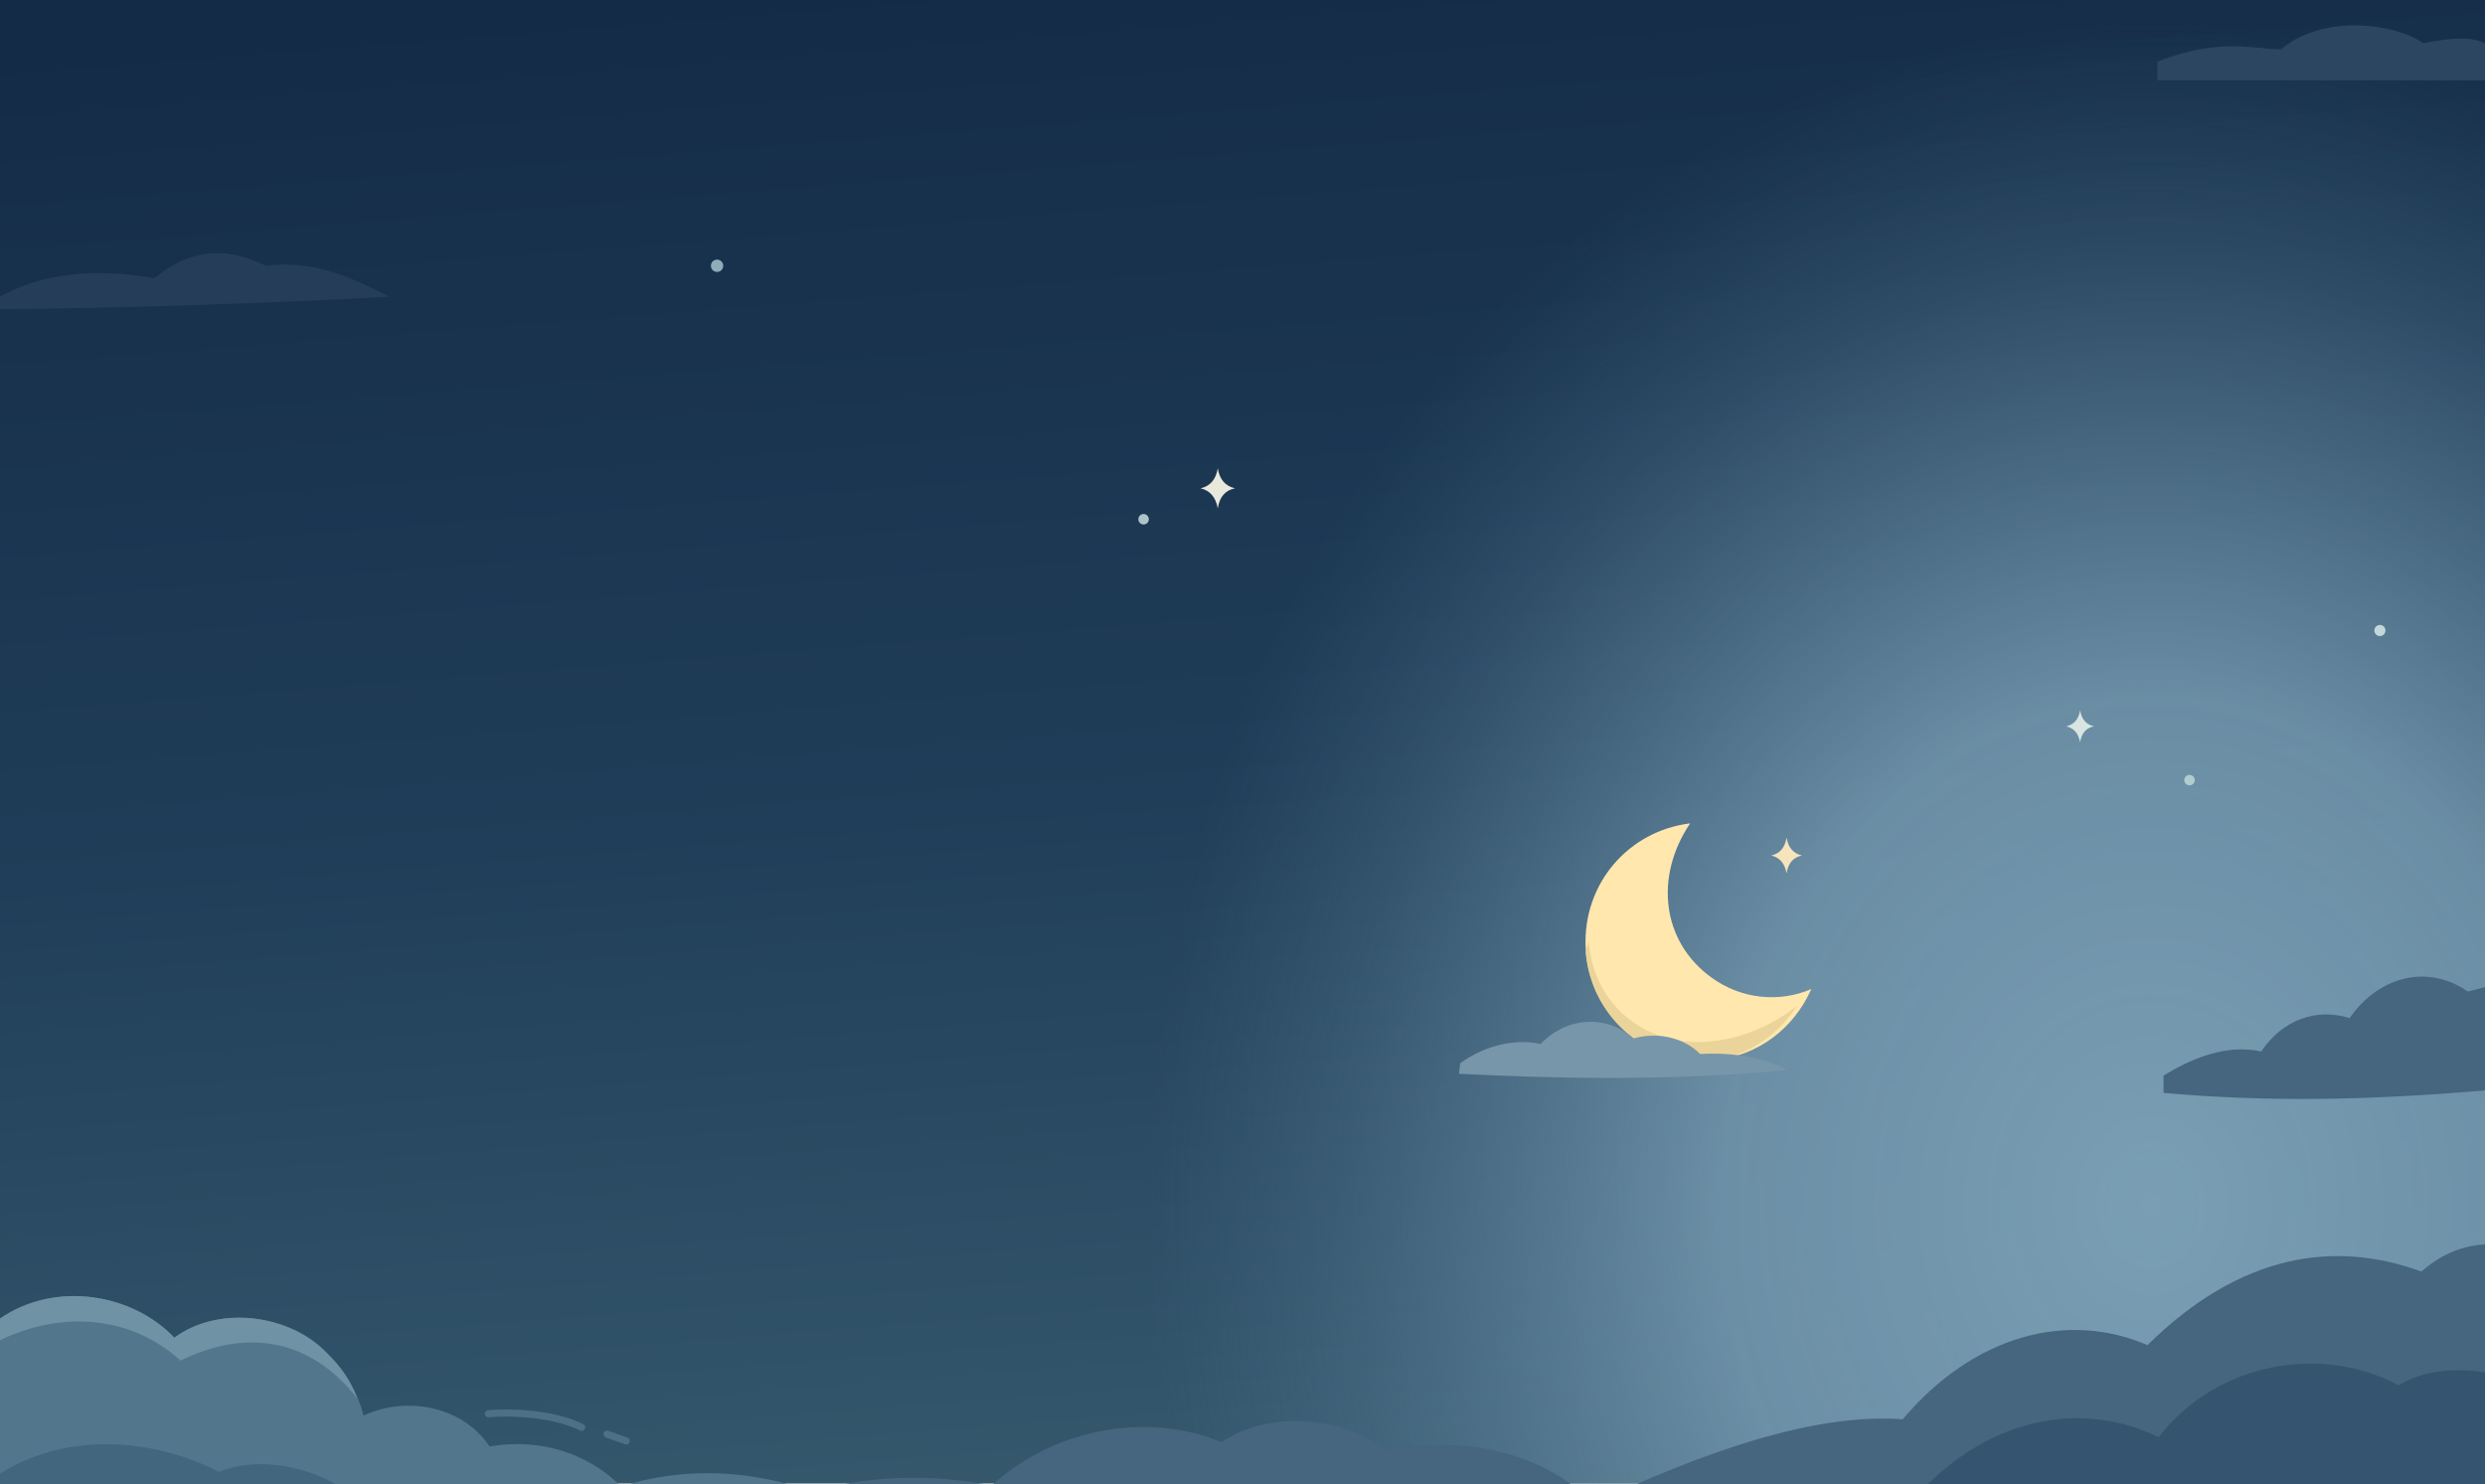
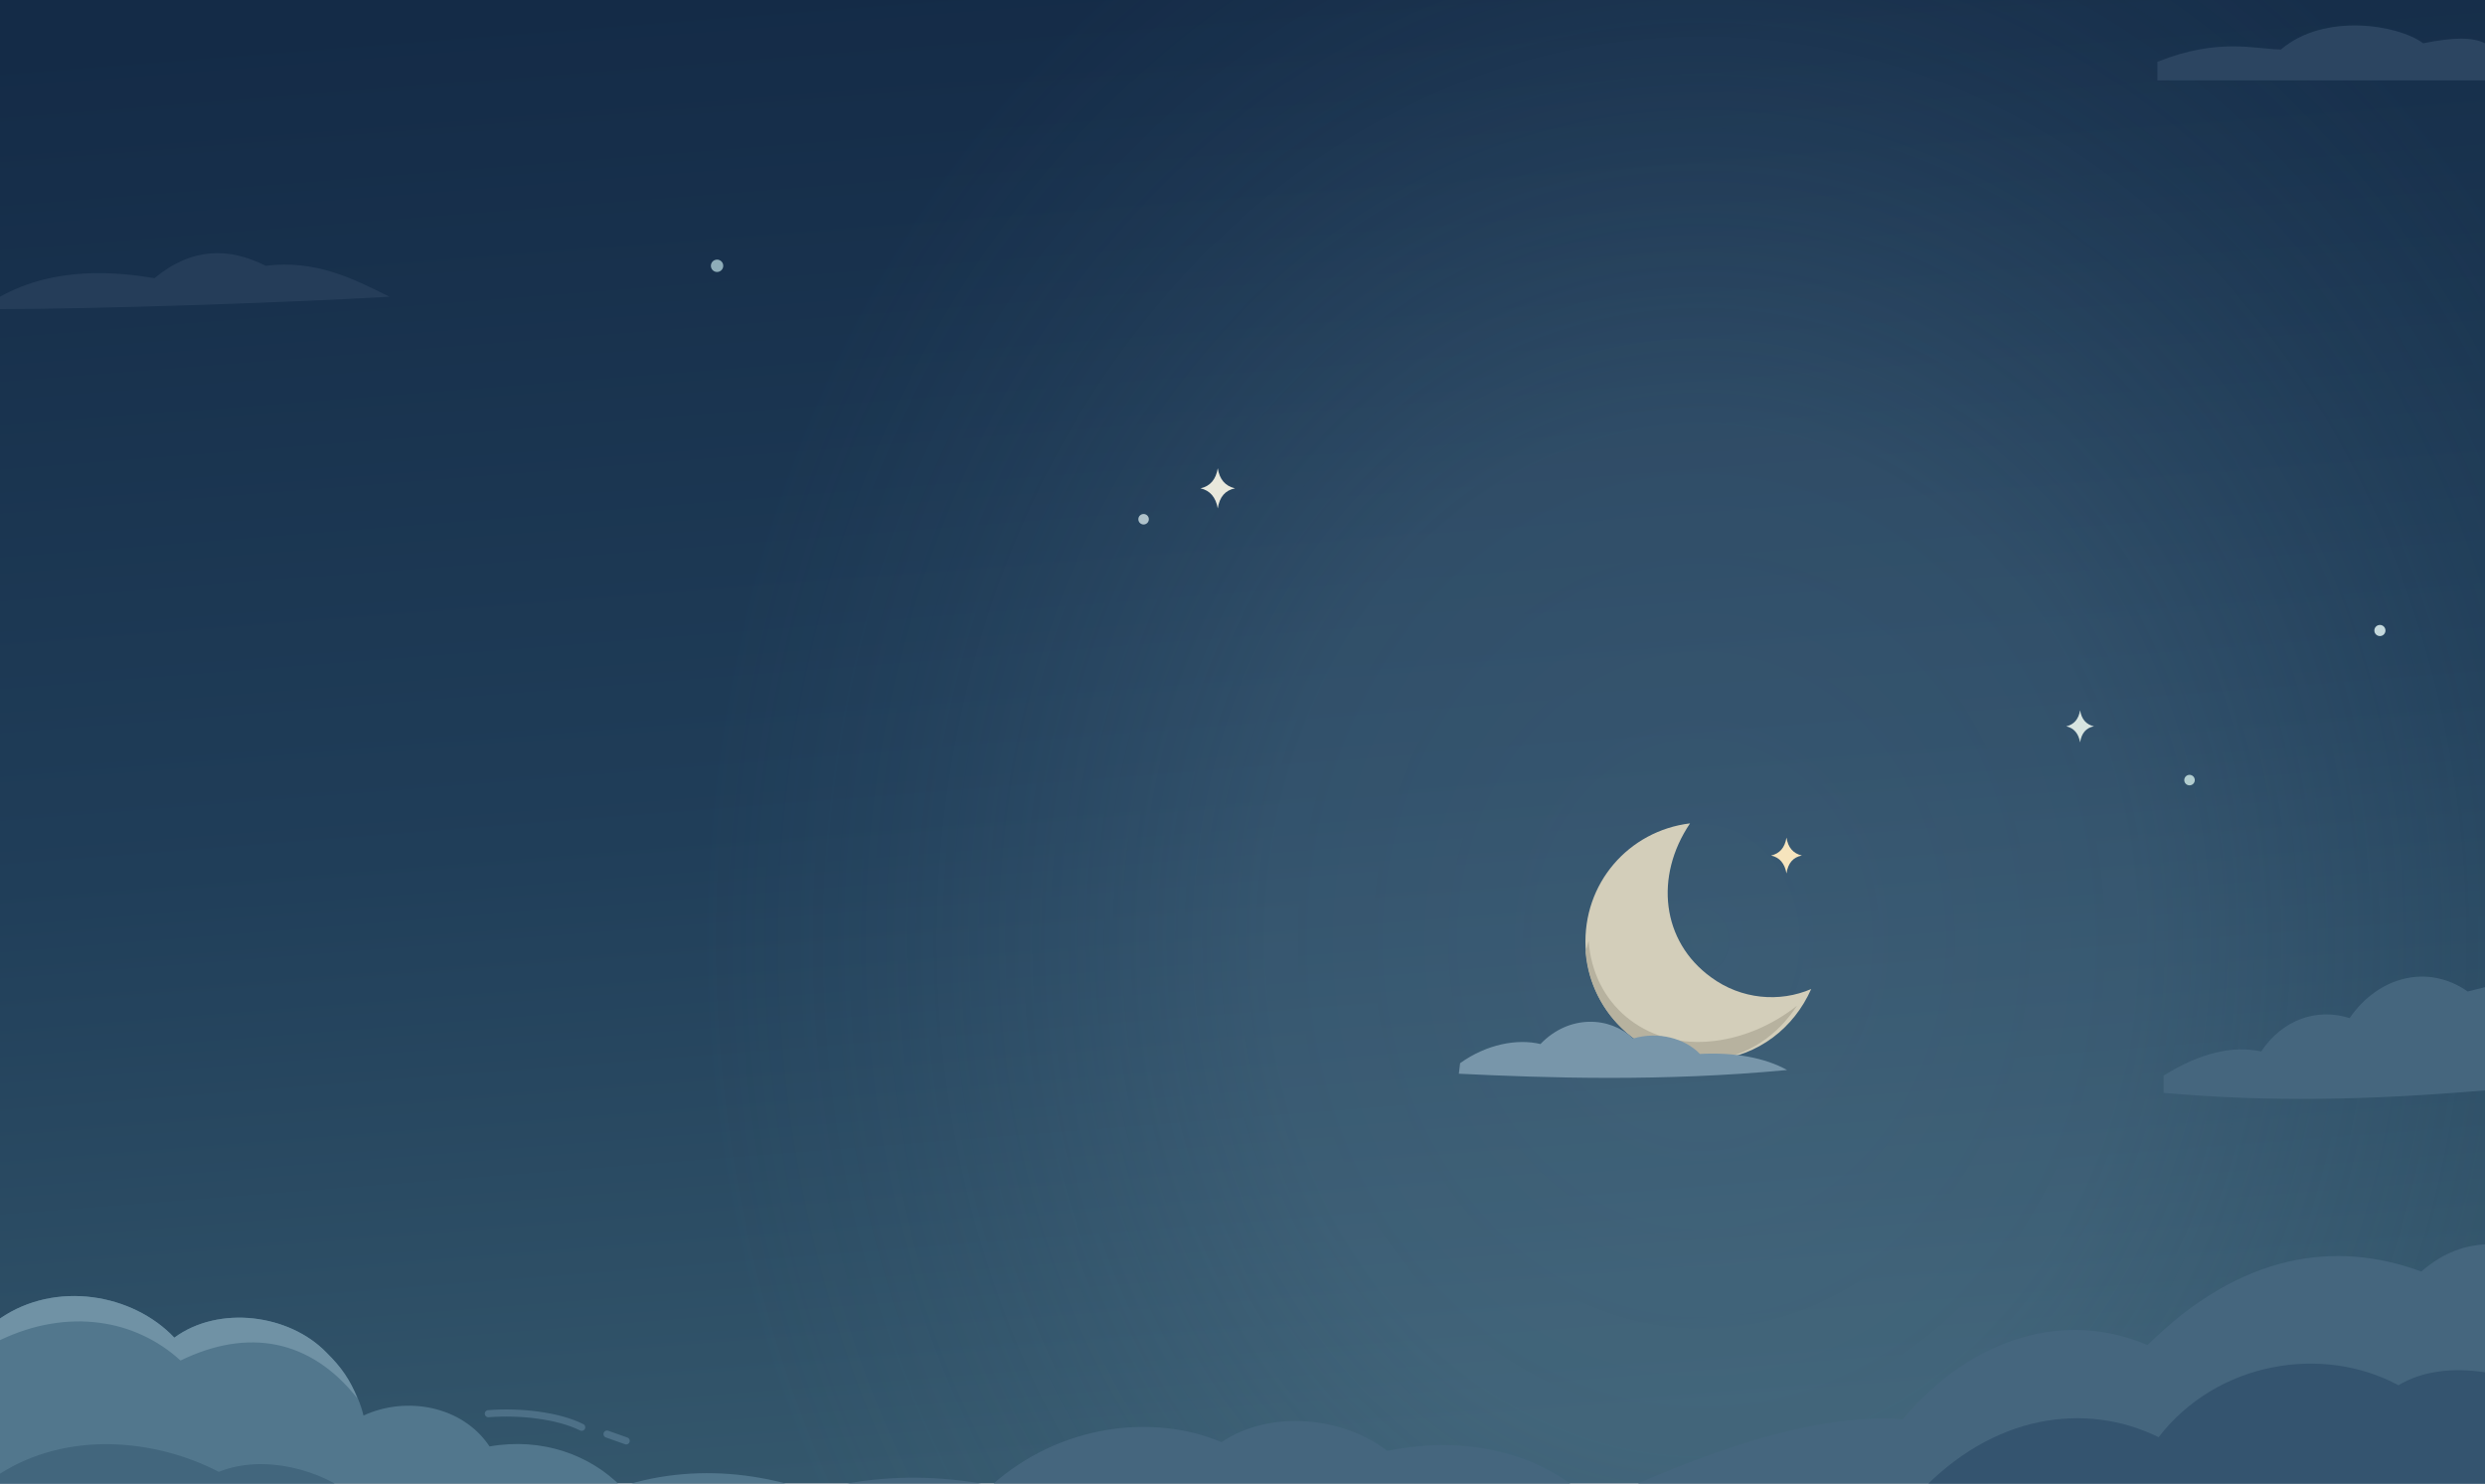
<svg xmlns="http://www.w3.org/2000/svg" width="402" height="240" viewBox="0 0 402 240" fill="none">
-   <g transform="translate(0.000 0.000) scale(1 1) translate(-0.0 -0.0)">
-     <g id="L016641614">
-       <path id="L097526574" d="M402 0H0V240H402V0Z" fill="url(#L08309029)" />
-       <path id="L063311408" d="M402 0H0V240H402V0Z" fill="url(#L090005683)" />
-     </g>
-     <defs>
-       <linearGradient id="L08309029" x1="109" y1="-2.29167e-07" x2="127.685" y2="239.557" gradientUnits="userSpaceOnUse">
-         <stop stop-color="#142B47" />
-         <stop offset="0.56" stop-color="#203E59" />
-         <stop offset="1" stop-color="#34576C" />
-       </linearGradient>
-       <radialGradient id="L090005683" cx="0" cy="0" r="1" gradientUnits="userSpaceOnUse" gradientTransform="translate(347 195.6) scale(161 193.2)">
-         <stop stop-color="#7A9FB4" />
-         <stop offset="0.43" stop-color="#7195AB" stop-opacity="0.91" />
-         <stop offset="0.8" stop-color="#668BA4" stop-opacity="0.26" />
-         <stop offset="1" stop-color="#577F98" stop-opacity="0" />
-       </radialGradient>
-     </defs>
-   </g>
-   <g transform="translate(0.000 4.104) scale(1 1.000138) translate(-0.0 -0.0)">
-     <g id="L19610890">
-       <path id="L184599818" d="M0 43.885C9 38.885 19 39.885 25 40.885C31 35.885 37 35.885 43 38.885C51 37.885 57 40.885 63 43.885C46 44.885 15 45.885 0 45.885V43.885Z" fill="#253D59" />
-       <path id="L19459292" d="M349 5.885C359 1.885 365 3.885 369 3.885C376 -2.115 388 -0.115 392 2.885C397 1.885 400 1.885 402 2.885V8.885H349V5.885Z" fill="#2C4561" />
-       <path id="L168198141" d="M197 71.635C197.28 73.435 198.21 74.519 199.79 74.885C198.21 75.192 197.28 76.275 197 78.135C196.673 76.315 195.743 75.232 194.21 74.885C195.77 74.539 196.7 73.455 197 71.635Z" fill="#E8E8DC" />
-       <path id="L1489812" d="M185 80.735C185.469 80.735 185.85 80.355 185.85 79.885C185.85 79.416 185.469 79.035 185 79.035C184.531 79.035 184.15 79.416 184.15 79.885C184.15 80.355 184.531 80.735 185 80.735Z" fill="#AFC2CA" />
-       <path id="L119298661" d="M116 39.885C116.552 39.885 117 39.438 117 38.885C117 38.333 116.552 37.885 116 37.885C115.448 37.885 115 38.333 115 38.885C115 39.438 115.448 39.885 116 39.885Z" fill="#8EADB9" />
-       <path id="L123427763" d="M385 98.785C385.497 98.785 385.9 98.382 385.9 97.885C385.9 97.388 385.497 96.985 385 96.985C384.503 96.985 384.1 97.388 384.1 97.885C384.1 98.382 384.503 98.785 385 98.785Z" fill="#C4D8DC" />
-       <path id="L170552520" d="M336.5 110.785C336.727 112.225 337.473 113.092 338.74 113.385C337.473 113.625 336.727 114.492 336.5 115.985C336.24 114.532 335.493 113.665 334.26 113.385C335.507 113.105 336.253 112.239 336.5 110.785Z" fill="#D8E5E1" />
-       <path id="L161901874" d="M354.2 122.935C354.669 122.935 355.05 122.555 355.05 122.085C355.05 121.616 354.669 121.235 354.2 121.235C353.731 121.235 353.35 121.616 353.35 122.085C353.35 122.555 353.731 122.935 354.2 122.935Z" fill="#B2CDCF" />
+   <g clip-path="url(#clip0_110_466)">
+     <g clip-path="url(#clip1_110_466)">
+       <path d="M402 0H0V240H402V0Z" fill="url(#paint0_linear_110_466)" />
+       <path opacity="0.25" d="M402 0H0V240H402V0Z" fill="url(#paint1_radial_110_466)" />
+       <path d="M0 48C9 43 19 44 25 45C31 40 37 40 43 43C51 42 57 45 63 48C46 49 15 50 0 50V48Z" fill="#253D59" />
+       <path d="M349 10C359 6 365 8 369 8C376 2 388 4 392 7C397 6 400 6 402 7V13H349V10Z" fill="#2C4561" />
+       <path d="M197 75.75C197.28 77.55 198.21 78.633 199.79 79C198.21 79.307 197.28 80.39 197 82.25C196.673 80.43 195.743 79.347 194.21 79C195.77 78.653 196.7 77.57 197 75.75Z" fill="#E8E8DC" />
+       <path d="M185 84.85C185.469 84.85 185.85 84.469 185.85 84C185.85 83.531 185.469 83.15 185 83.15C184.531 83.15 184.15 83.531 184.15 84C184.15 84.469 184.531 84.85 185 84.85Z" fill="#AFC2CA" />
+       <path d="M116 44C116.552 44 117 43.552 117 43C117 42.448 116.552 42 116 42C115.448 42 115 42.448 115 43C115 43.552 115.448 44 116 44Z" fill="#8EADB9" />
+       <path d="M385 102.9C385.497 102.9 385.9 102.497 385.9 102C385.9 101.503 385.497 101.1 385 101.1C384.503 101.1 384.1 101.503 384.1 102C384.1 102.497 384.503 102.9 385 102.9Z" fill="#C4D8DC" />
+       <path d="M336.5 114.9C336.727 116.34 337.473 117.207 338.74 117.5C337.473 117.74 336.727 118.607 336.5 120.1C336.24 118.647 335.493 117.78 334.26 117.5C335.507 117.22 336.253 116.353 336.5 114.9Z" fill="#D8E5E1" />
+       <path d="M354.2 127.05C354.669 127.05 355.05 126.67 355.05 126.2C355.05 125.731 354.669 125.35 354.2 125.35C353.731 125.35 353.35 125.731 353.35 126.2C353.35 126.67 353.731 127.05 354.2 127.05Z" fill="#B2CDCF" />
+       <path d="M273.4 133.2C263.5 134.4 256 142.9 256.5 153.3C257 164.2 266.4 172.6 277.2 171.5C284.5 170.8 290.2 166.3 293 160C287.9 162.2 281.7 161.7 276.8 158.1C268.8 152.3 267.6 141.8 273.4 133.2Z" fill="#D3CEBA" />
+       <path d="M257 152.2C257.7 162.5 266.1 169.3 276.3 168.5C281.7 168.1 286.8 165.8 290.7 162.7C287.5 167.6 282.8 170.7 277.2 171.5C266.4 172.6 257.3 164.3 256.5 154L257 152.2Z" fill="#B7B29F" />
+       <path d="M289 135.5C289.253 137.107 290.083 138.073 291.49 138.4C290.077 138.673 289.247 139.64 289 141.3C288.713 139.673 287.883 138.707 286.51 138.4C287.903 138.093 288.733 137.127 289 135.5Z" fill="#F6E4BD" />
+       <path d="M236.2 172C240.5 168.9 245.5 168 249.2 168.9C253.8 164.1 260.4 164.4 264.2 168C268.3 166.8 272.6 168 275 170.5C280.5 170.2 285.5 171.1 289.1 173.1C269.1 175 250.2 174.4 236 173.7L236.2 172Z" fill="#7896AA" />
+       <path d="M350 174C356 170.3 361.2 169.1 365.8 170.1C369.2 165 374.7 163 380.1 164.7C384.8 157.9 392.8 155.9 399.2 160.4L402 159.7V176.4C383 178 367 178.3 350 176.8V174Z" fill="#45667E" />
+       <path d="M113 250C130 238.4 147 237.7 160.4 240.3C171.3 230.5 186.4 228.6 197.6 233.3C205.7 227.9 217.4 229.3 224.4 234.7C238.6 231.9 250.1 235.7 257.9 243.2C275.1 235.1 293.4 228.5 307.8 229.6C319.3 216 334.4 212 347.4 217.6C362.5 202.7 377.8 200.6 391.7 205.7C395.5 202.4 399 201.5 402 201.3V250H113Z" fill="#45667E" />
+       <path d="M0 213.3C9 207.1 21.5 209.3 28.2 216.4C35.4 211.1 46.8 212.6 52.8 218.8C56 222.1 58 225.6 58.8 229C65.7 225.8 74.8 227.4 79.2 234C87.7 232.5 95.5 235.4 100.5 240.5C113.5 236.2 128.2 238.6 138.7 244.8C153 241.4 170.2 243.8 180.2 250H0V213.3Z" fill="#52778D" />
+       <path d="M0 213.3C9 207.1 21.5 209.3 28.2 216.4C35.4 211.1 46.8 212.6 52.8 218.8C55.2 221.1 56.7 223.3 57.8 226.2C50.2 216.6 40.1 214.8 29.2 220.1C22 213.5 11.1 211.5 0 216.8V213.3Z" fill="#7092A5" />
+       <path d="M0 238.4C10.9 231.5 24.9 232.7 35.4 238.1C42.6 235.2 52.2 237.7 57.6 242.4C71.6 238.9 87.8 242.3 97.7 247.2C115.6 244.5 139.1 247.5 149.4 250H0V238.4Z" fill="#42667D" />
+       <path d="M263 250C277.8 241.3 297.7 238.4 310.4 241.6C322.3 228.8 337.4 226.7 349.2 232.5C358.7 220.2 375.8 217.5 388 224.1C391.8 221.8 396.7 221.2 402 222V250H263Z" fill="#34546F" />
+       <path d="M79 228.7C84.2 228.3 90.3 229 94.1 230.9M98.2 232L101.3 233.1" stroke-width="1.15" stroke-linecap="round" stroke-linejoin="round" stroke="#4D7087" />
    </g>
  </g>
-   <g transform="translate(236.014 133.200) scale(1.000063 1.000221) translate(-0.0 -0.0)">
-     <g id="L223928259">
-       <path id="L288373585" d="M37.4 0C27.5 1.2 20 9.7 20.5 20.1C21 31 30.4 39.4 41.2 38.3C48.5 37.6 54.2 33.1 57 26.8C51.9 29 45.7 28.5 40.8 24.9C32.8 19.1 31.6 8.6 37.4 0Z" fill="#FFE7AE" />
-       <path id="L283532992" d="M21 19C21.7 29.3 30.1 36.1 40.3 35.3C45.7 34.9 50.8 32.6 54.7 29.5C51.5 34.4 46.8 37.5 41.2 38.3C30.4 39.4 21.3 31.1 20.5 20.8L21 19Z" fill="#EBD49A" />
-       <path id="L210865722" d="M53 2.3C53.253 3.907 54.083 4.874 55.49 5.2C54.077 5.474 53.247 6.44 53 8.1C52.713 6.474 51.883 5.507 50.51 5.2C51.903 4.894 52.733 3.927 53 2.3Z" fill="#F6E4BD" />
-       <path id="L296713961" d="M0.2 38.8C4.5 35.7 9.5 34.8 13.2 35.7C17.8 30.9 24.4 31.2 28.2 34.8C32.3 33.6 36.6 34.8 39 37.3C44.5 37 49.5 37.9 53.1 39.9C33.1 41.8 14.2 41.2 0 40.5L0.2 38.8Z" fill="#7896AA" />
-     </g>
-   </g>
-   <g transform="translate(0.000 157.992) scale(1 1.000038) translate(-0.0 -0.0)">
-     <g id="L386873982">
-       <path id="L387143128" d="M350 16.012C356 12.312 361.2 11.112 365.8 12.112C369.2 7.012 374.7 5.012 380.1 6.712C384.8 -0.088 392.8 -2.088 399.2 2.412L402 1.712V18.412C383 20.012 367 20.312 350 18.812V16.012Z" fill="#45667E" />
-       <path id="L378860337" d="M113 92.012C130 80.412 147 79.712 160.4 82.312C171.3 72.512 186.4 70.612 197.6 75.312C205.7 69.912 217.4 71.312 224.4 76.712C238.6 73.912 250.1 77.712 257.9 85.212C275.1 77.112 293.4 70.512 307.8 71.612C319.3 58.012 334.4 54.012 347.4 59.612C362.5 44.712 377.8 42.612 391.7 47.712C395.5 44.412 399 43.512 402 43.312V92.012H113Z" fill="#45667E" />
-       <path id="L354191978" d="M0 55.312C9 49.112 21.5 51.312 28.2 58.412C35.4 53.112 46.8 54.612 52.8 60.812C56 64.112 58 67.612 58.8 71.012C65.7 67.812 74.8 69.412 79.2 76.012C87.7 74.512 95.5 77.412 100.5 82.512C113.5 78.212 128.2 80.612 138.7 86.812C153 83.412 170.2 85.812 180.2 92.012H0V55.312Z" fill="#52778D" />
-       <path id="L334630140" d="M0 55.312C9 49.112 21.5 51.312 28.2 58.412C35.4 53.112 46.8 54.612 52.8 60.812C55.2 63.112 56.7 65.312 57.8 68.212C50.2 58.612 40.1 56.812 29.2 62.112C22 55.512 11.1 53.512 0 58.812V55.312Z" fill="#7092A5" />
-       <path id="L375116556" d="M0 80.412C10.9 73.512 24.9 74.713 35.4 80.112C42.6 77.213 52.2 79.712 57.6 84.412C71.6 80.912 87.8 84.312 97.7 89.212C115.6 86.512 139.1 89.512 149.4 92.012H0V80.412Z" fill="#42667D" />
-       <path id="L333027965" d="M263 92.012C277.8 83.312 297.7 80.412 310.4 83.612C322.3 70.812 337.4 68.712 349.2 74.512C358.7 62.212 375.8 59.512 388 66.112C391.8 63.812 396.7 63.212 402 64.012V92.012H263Z" fill="#34546F" />
-       <path id="L372506329" d="M79 70.712C84.2 70.312 90.3 71.012 94.1 72.912M98.2 74.012L101.3 75.112" stroke-width="1.15" stroke-linecap="round" stroke-linejoin="round" stroke="#4D7087" />
-     </g>
-   </g>
+   <defs>
+     <linearGradient id="paint0_linear_110_466" x1="109" y1="-2.29167e-07" x2="127.685" y2="239.557" gradientUnits="userSpaceOnUse">
+       <stop stop-color="#142B47" />
+       <stop offset="0.56" stop-color="#203E59" />
+       <stop offset="1" stop-color="#34576C" />
+     </linearGradient>
+     <radialGradient id="paint1_radial_110_466" cx="0" cy="0" r="1" gradientUnits="userSpaceOnUse" gradientTransform="translate(274.738 152.399) scale(161 193.2)">
+       <stop stop-color="#7A9FB4" />
+       <stop offset="0.43" stop-color="#7195AB" stop-opacity="0.91" />
+       <stop offset="0.8" stop-color="#668BA4" stop-opacity="0.26" />
+       <stop offset="1" stop-color="#577F98" stop-opacity="0" />
+     </radialGradient>
+     <clipPath id="clip0_110_466">
+       <rect width="402" height="240" fill="white" />
+     </clipPath>
+     <clipPath id="clip1_110_466">
+       <rect width="402" height="240" fill="white" />
+     </clipPath>
+   </defs>
</svg>
